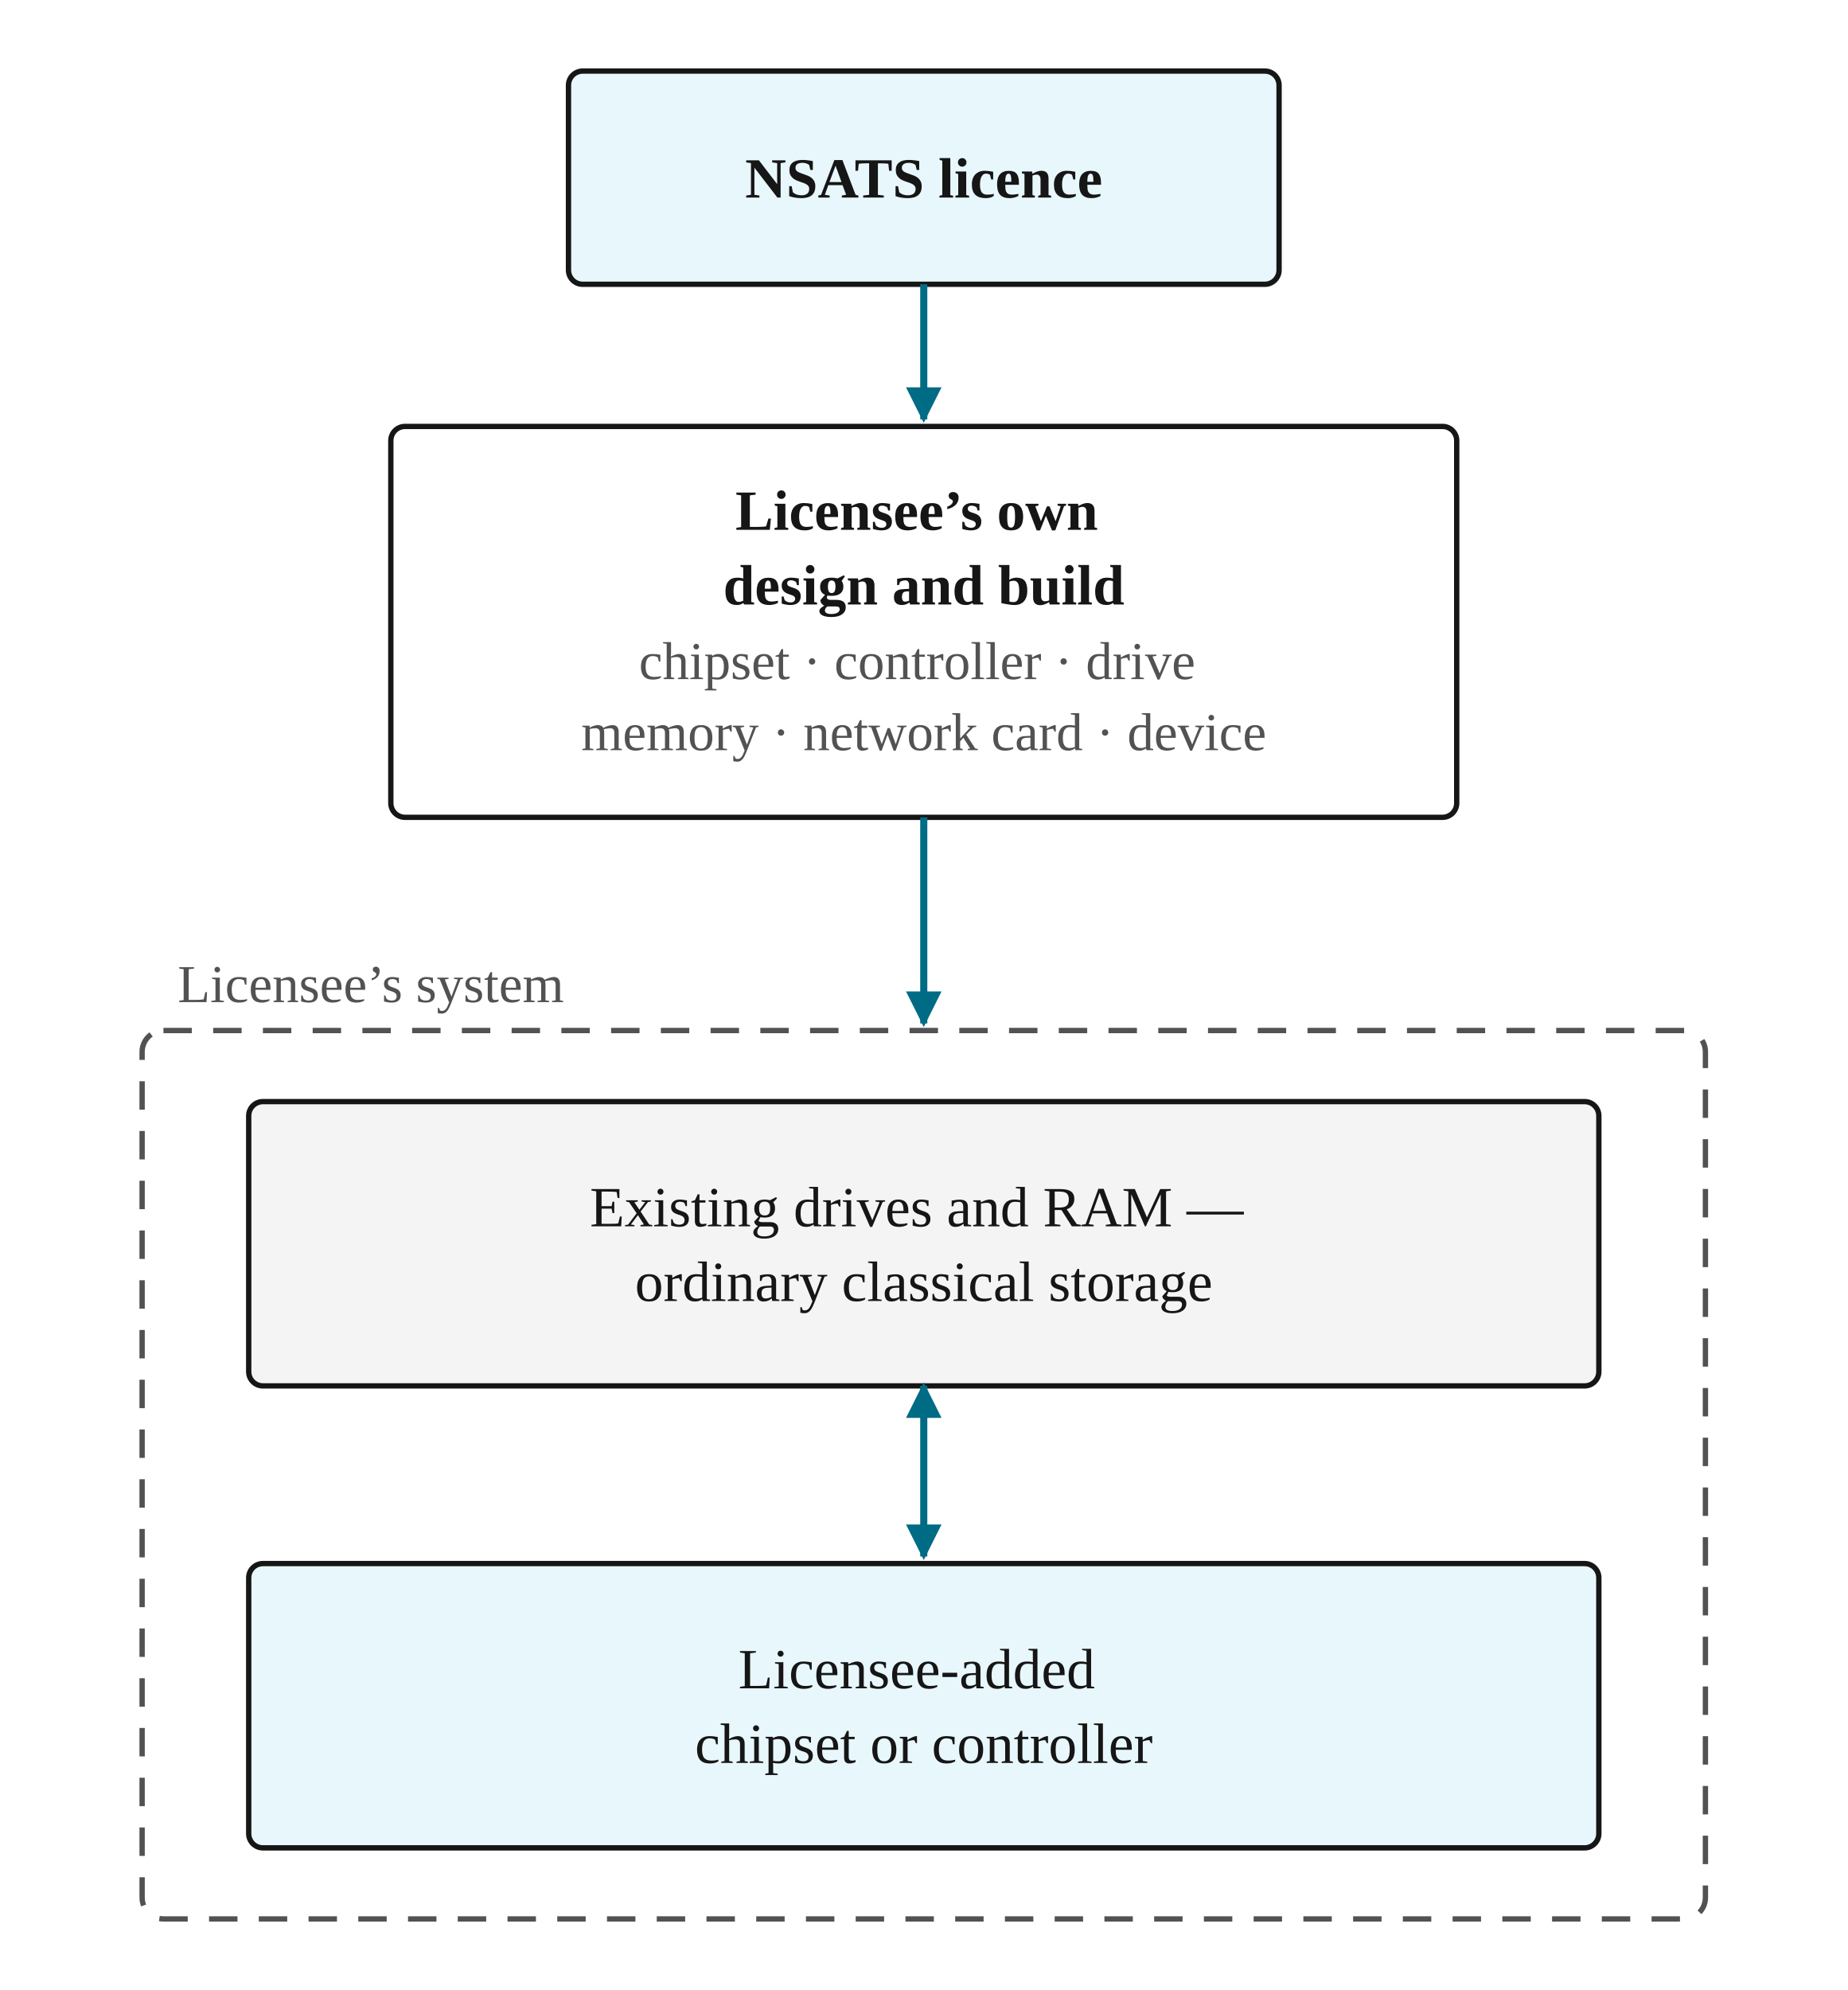
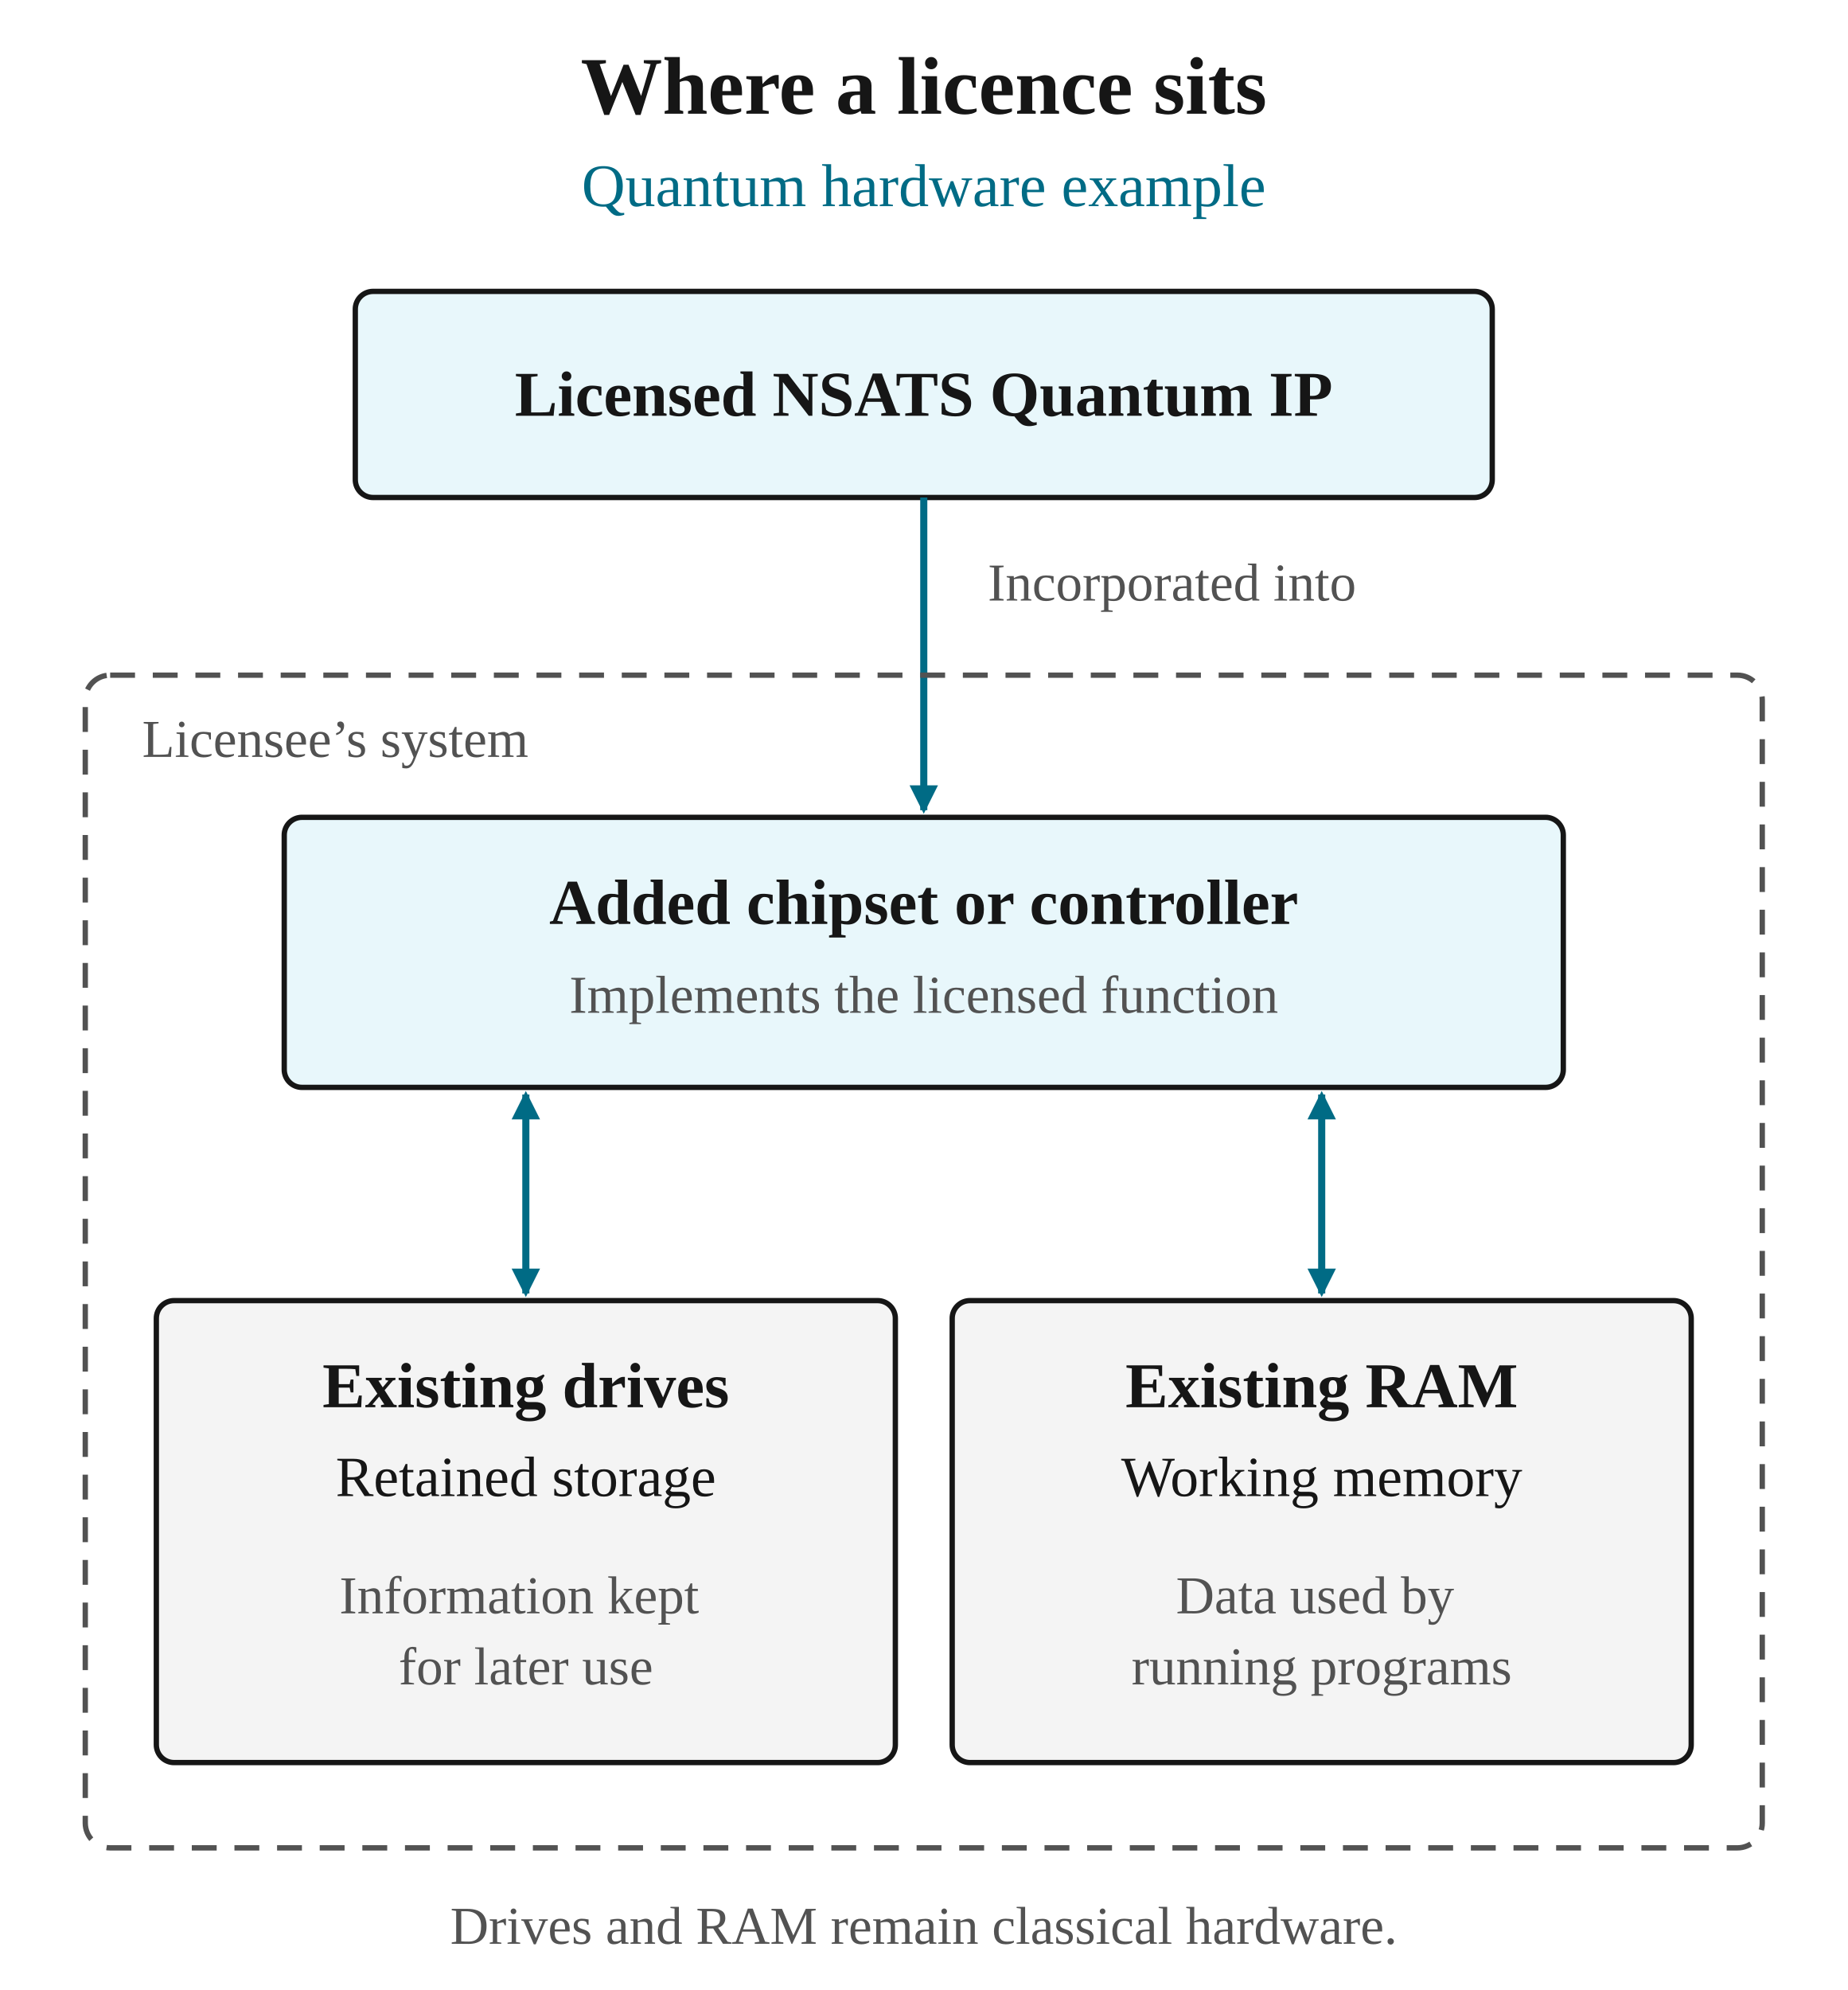
- <svg xmlns="http://www.w3.org/2000/svg" aria-labelledby="diagram-01-title diagram-01-desc" font-family="var(--font-sans,'IBM Plex Sans','Helvetica Neue',Arial,sans-serif)" height="560" role="img" style="max-width:100%;height:auto;background:var(--paper,#fff)" viewBox="0 0 520 560" width="520">
+ <svg xmlns="http://www.w3.org/2000/svg" width="520" height="560" viewBox="0 0 520 560" role="img" aria-labelledby="diagram-01-title diagram-01-desc" font-family="var(--font-sans,'Helvetica Neue',Arial,sans-serif)" style="max-width:100%;height:auto;background:var(--paper,#fff)">
  <defs>
-     <marker id="diagram-01-arrow-end" markerHeight="10" markerUnits="userSpaceOnUse" markerWidth="10" orient="auto" refX="9" refY="5">
-       <path d="M0,0 L10,5 L0,10 z" fill="var(--action,#006b85)" />
+     <marker id="diagram-01-arrow-end" markerWidth="8" markerHeight="8" refX="7" refY="4" orient="auto" markerUnits="userSpaceOnUse">
+       <path d="M0,0 L8,4 L0,8 Z" fill="var(--action,#006b85)" />
    </marker>
-     <marker id="diagram-01-arrow-start" markerHeight="10" markerUnits="userSpaceOnUse" markerWidth="10" orient="auto" refX="1" refY="5">
-       <path d="M10,0 L0,5 L10,10 z" fill="var(--action,#006b85)" />
+     <marker id="diagram-01-arrow-start" markerWidth="8" markerHeight="8" refX="1" refY="4" orient="auto" markerUnits="userSpaceOnUse">
+       <path d="M8,0 L0,4 L8,8 Z" fill="var(--action,#006b85)" />
    </marker>
  </defs>
-   <rect fill="var(--tint,#e8f7fb)" height="60" rx="4" stroke="var(--ink,#161616)" stroke-width="1.5" width="200" x="160" y="20" />
-   <text fill="var(--ink,#161616)" font-size="16" font-weight="600" text-anchor="middle" x="260.0" y="55.6">
-     <tspan dy="0" x="260.0">NSATS licence</tspan>
-   </text>
-   <line marker-end="url(#diagram-01-arrow-end)" stroke="var(--action,#006b85)" stroke-width="2" x1="260" x2="260" y1="80" y2="118" />
-   <rect fill="var(--paper,#fff)" height="110" rx="4" stroke="var(--ink,#161616)" stroke-width="1.5" width="300" x="110" y="120" />
-   <text fill="var(--ink,#161616)" font-size="16" font-weight="600" text-anchor="middle" x="260.0" y="149.1">
-     <tspan dy="0" x="260.0">Licensee’s own</tspan>
-     <tspan dy="21" x="260.0">design and build</tspan>
-   </text>
-   <text fill="var(--muted,#525252)" font-size="15" font-weight="400" text-anchor="middle" x="260.0" y="191.1">
-     <tspan dy="0" x="260.0">chipset · controller · drive</tspan>
-     <tspan dy="20" x="260.0">memory · network card · device</tspan>
-   </text>
-   <line marker-end="url(#diagram-01-arrow-end)" stroke="var(--action,#006b85)" stroke-width="2" x1="260" x2="260" y1="230" y2="288" />
-   <rect fill="none" height="250" rx="6" stroke="var(--muted,#525252)" stroke-dasharray="8 6" stroke-width="1.5" width="440" x="40" y="290" />
-   <text fill="var(--muted,#525252)" font-size="15" font-weight="400" text-anchor="start" x="50" y="282">
-     <tspan dy="0" x="50">Licensee’s system</tspan>
-   </text>
-   <rect fill="var(--layer,#f4f4f4)" height="80" rx="4" stroke="var(--ink,#161616)" stroke-width="1.5" width="380" x="70" y="310" />
-   <text fill="var(--ink,#161616)" font-size="16" font-weight="400" text-anchor="middle" x="260.0" y="345.1">
-     <tspan dy="0" x="260.0">Existing drives and RAM —</tspan>
-     <tspan dy="21" x="260.0">ordinary classical storage</tspan>
-   </text>
-   <line marker-end="url(#diagram-01-arrow-end)" marker-start="url(#diagram-01-arrow-start)" stroke="var(--action,#006b85)" stroke-width="2" x1="260" x2="260" y1="390" y2="438" />
-   <rect fill="var(--tint,#e8f7fb)" height="80" rx="4" stroke="var(--ink,#161616)" stroke-width="1.5" width="380" x="70" y="440" />
-   <text fill="var(--ink,#161616)" font-size="16" font-weight="400" text-anchor="middle" x="260.0" y="475.1">
-     <tspan dy="0" x="260.0">Licensee-added</tspan>
-     <tspan dy="21" x="260.0">chipset or controller</tspan>
-   </text>
+   <g fill="var(--ink,#161616)" text-anchor="middle">
+     <text x="260" y="32" font-size="23" font-weight="600">Where a licence sits</text>
+     <text x="260" y="58" font-size="17" fill="var(--action,#006b85)">Quantum hardware example</text>
+   </g>
+   <rect x="100" y="82" width="320" height="58" rx="5" fill="var(--tint,#e8f7fb)" stroke="var(--ink,#161616)" stroke-width="1.5" />
+   <text x="260" y="117" text-anchor="middle" font-size="18" font-weight="600" fill="var(--ink,#161616)">Licensed NSATS Quantum IP</text>
+   <line x1="260" y1="140" x2="260" y2="228" stroke="var(--action,#006b85)" stroke-width="2" marker-end="url(#diagram-01-arrow-end)" />
+   <text x="278" y="169" font-size="15" fill="var(--muted,#525252)">Incorporated into</text>
+   <rect x="24" y="190" width="472" height="330" rx="7" fill="none" stroke="var(--muted,#525252)" stroke-width="1.5" stroke-dasharray="7 5" />
+   <text x="40" y="213" font-size="15" fill="var(--muted,#525252)">Licensee’s system</text>
+   <rect x="80" y="230" width="360" height="76" rx="5" fill="var(--tint,#e8f7fb)" stroke="var(--ink,#161616)" stroke-width="1.5" />
+   <text x="260" y="260" text-anchor="middle" font-size="18" font-weight="600" fill="var(--ink,#161616)">Added chipset or controller</text>
+   <text x="260" y="285" text-anchor="middle" font-size="15" fill="var(--muted,#525252)">Implements the licensed function</text>
+   <g stroke="var(--action,#006b85)" stroke-width="2" marker-start="url(#diagram-01-arrow-start)" marker-end="url(#diagram-01-arrow-end)">
+     <line x1="148" y1="308" x2="148" y2="364" />
+     <line x1="372" y1="308" x2="372" y2="364" />
+   </g>
+   <g fill="var(--layer,#f4f4f4)" stroke="var(--ink,#161616)" stroke-width="1.5">
+     <rect x="44" y="366" width="208" height="130" rx="5" />
+     <rect x="268" y="366" width="208" height="130" rx="5" />
+   </g>
+   <g text-anchor="middle" fill="var(--ink,#161616)">
+     <text x="148" y="396" font-size="18" font-weight="600">Existing drives</text>
+     <text x="148" y="421" font-size="16">Retained storage</text>
+     <text x="148" y="454" font-size="15" fill="var(--muted,#525252)">
+       <tspan x="148">Information kept</tspan>
+       <tspan x="148" dy="20">for later use</tspan>
+     </text>
+     <text x="372" y="396" font-size="18" font-weight="600">Existing RAM</text>
+     <text x="372" y="421" font-size="16">Working memory</text>
+     <text x="372" y="454" font-size="15" fill="var(--muted,#525252)">
+       <tspan x="372">Data used by</tspan>
+       <tspan x="372" dy="20">running programs</tspan>
+     </text>
+     <text x="260" y="547" font-size="15" fill="var(--muted,#525252)">Drives and RAM remain classical hardware.</text>
+   </g>
</svg>
